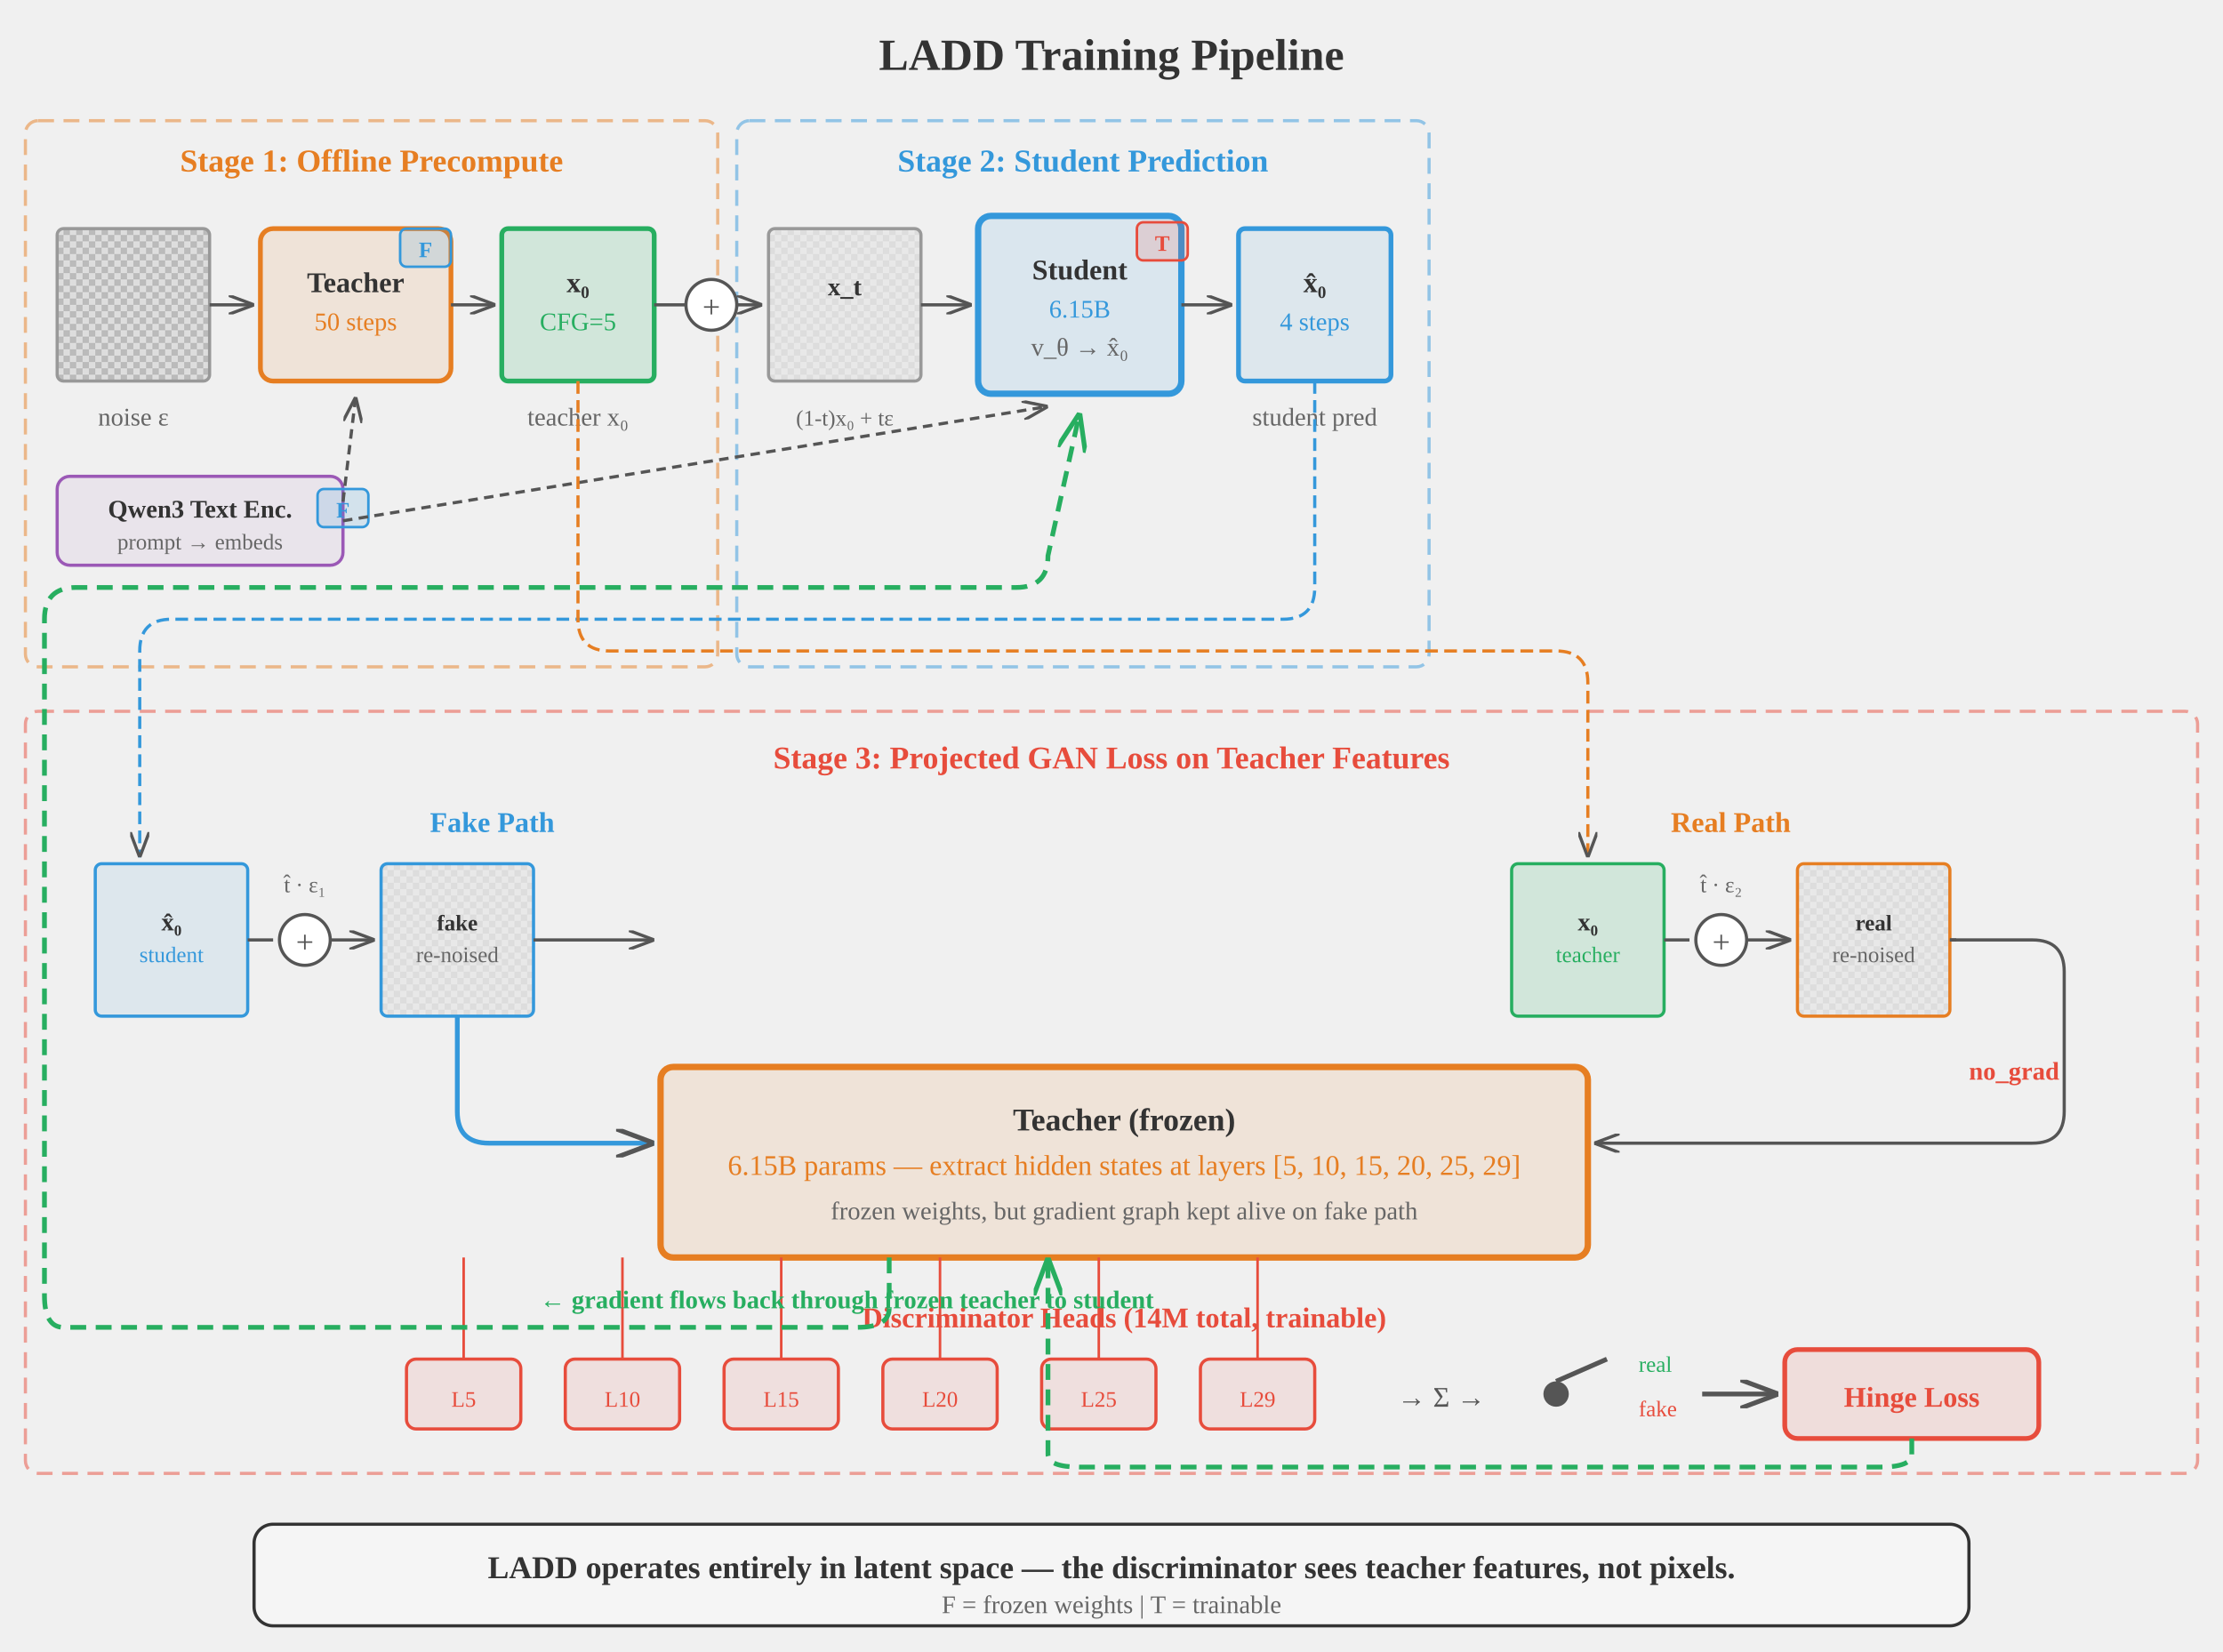
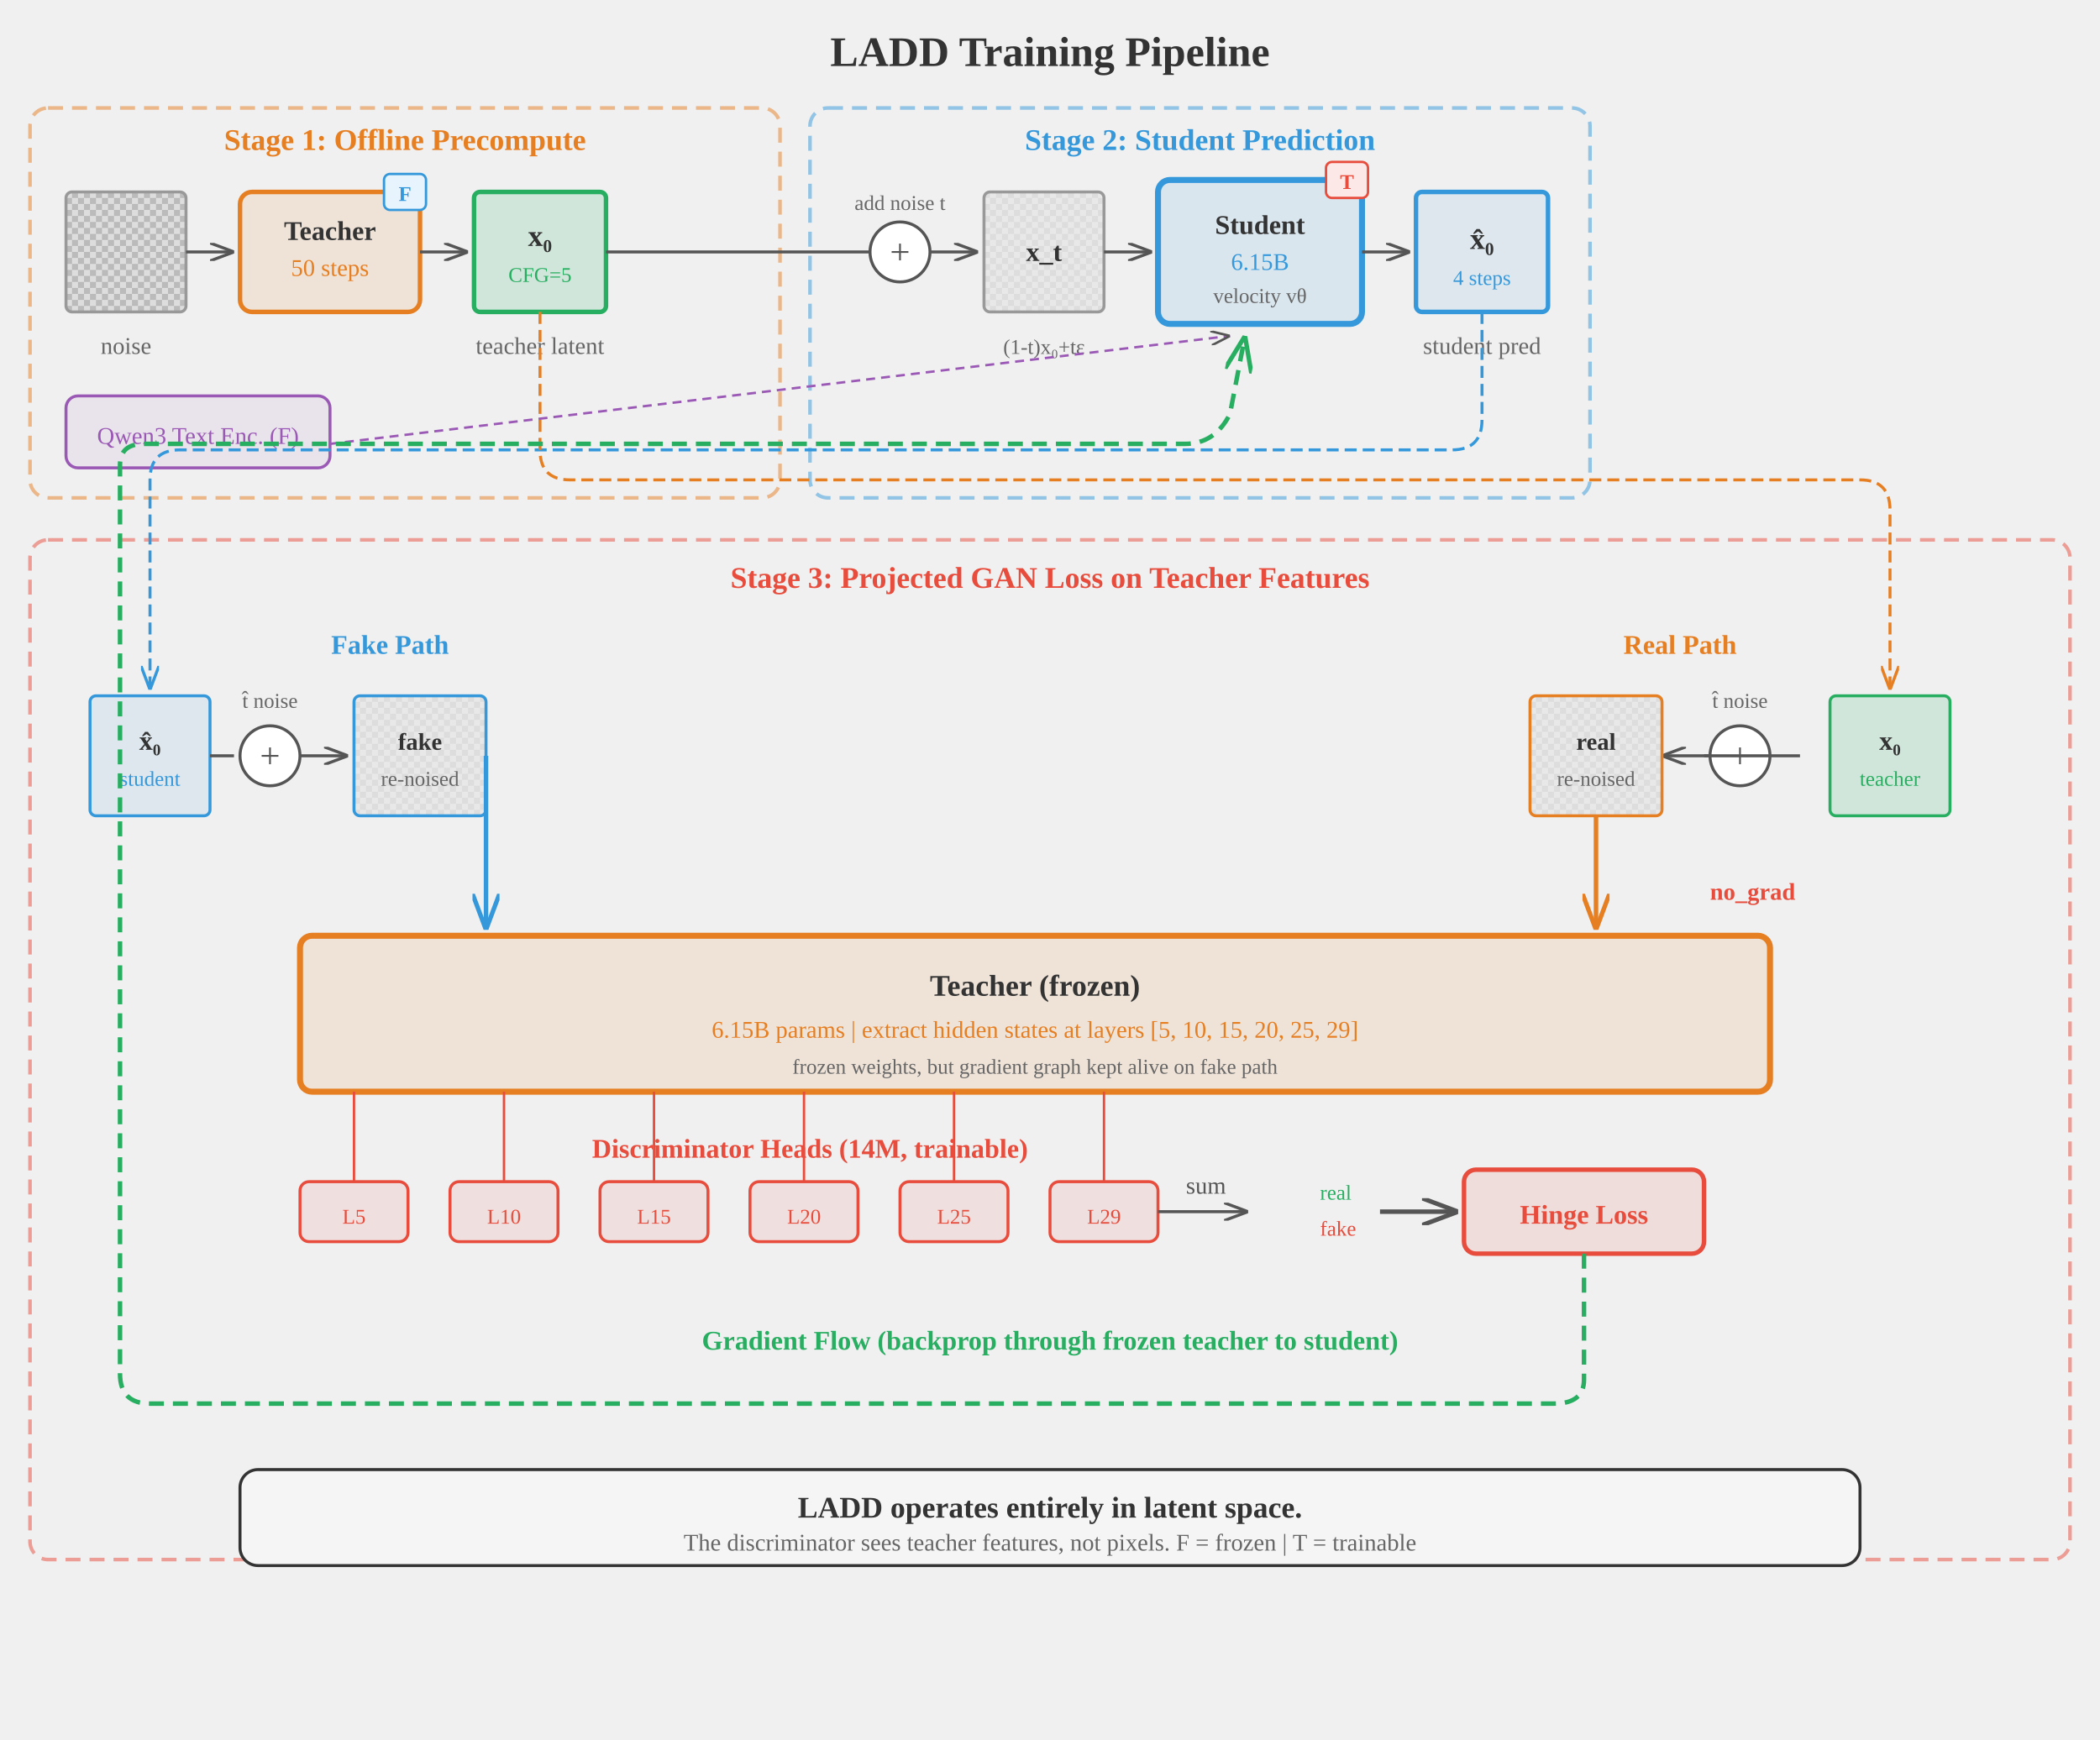
- <svg xmlns="http://www.w3.org/2000/svg" width="700" height="520">
+ <svg xmlns="http://www.w3.org/2000/svg" width="700" height="580">
  <defs>
    <marker id="arr" markerWidth="8" markerHeight="6" refX="8" refY="3" orient="auto">
      <path d="M0,0 L8,3 L0,6" fill="none" stroke="#555" stroke-width="1" />
+     </marker>
+     <marker id="arr-blue" markerWidth="8" markerHeight="6" refX="8" refY="3" orient="auto">
+       <path d="M0,0 L8,3 L0,6" fill="none" stroke="#3498db" stroke-width="1" />
+     </marker>
+     <marker id="arr-orange" markerWidth="8" markerHeight="6" refX="8" refY="3" orient="auto">
+       <path d="M0,0 L8,3 L0,6" fill="none" stroke="#e67e22" stroke-width="1" />
    </marker>
    <marker id="arr-grn" markerWidth="8" markerHeight="6" refX="8" refY="3" orient="auto">
      <path d="M0,0 L8,3 L0,6" fill="none" stroke="#27ae60" stroke-width="1" />
    </marker>
    <pattern id="noise" width="4" height="4" patternUnits="userSpaceOnUse">
      <rect width="4" height="4" fill="#ddd" />
      <rect x="0" y="0" width="2" height="2" fill="#bbb" />
      <rect x="2" y="2" width="2" height="2" fill="#bbb" />
    </pattern>
    <pattern id="noise-light" width="4" height="4" patternUnits="userSpaceOnUse">
      <rect width="4" height="4" fill="#e8e8e8" />
      <rect x="0" y="0" width="2" height="2" fill="#ddd" />
      <rect x="2" y="2" width="2" height="2" fill="#ddd" />
    </pattern>
  </defs>
  <text x="350" y="22" font-size="14" fill="#333" font-weight="bold" text-anchor="middle">LADD Training Pipeline</text>
-   <rect x="8" y="38" width="218" height="172" rx="4" fill="none" stroke="#e67e22" stroke-width="1" stroke-dasharray="5,3" opacity="0.5" />
-   <text x="117" y="54" font-size="10" fill="#e67e22" font-weight="bold" text-anchor="middle">Stage 1: Offline Precompute</text>
-   <rect x="18" y="72" width="48" height="48" rx="2" fill="url(#noise)" stroke="#999" stroke-width="1" />
-   <text x="42" y="134" font-size="8" fill="#666" text-anchor="middle">noise ε</text>
-   <line x1="66" y1="96" x2="80" y2="96" stroke="#555" stroke-width="1" marker-end="url(#arr)" />
-   <rect x="82" y="72" width="60" height="48" rx="4" fill="rgba(230,126,34,0.12)" stroke="#e67e22" stroke-width="1.5" />
-   <text x="112" y="92" font-size="9" fill="#333" font-weight="bold" text-anchor="middle">Teacher</text>
-   <text x="112" y="104" font-size="8" fill="#e67e22" text-anchor="middle">50 steps</text>
-   <rect x="126" y="72" width="16" height="12" rx="2" fill="rgba(52,152,219,0.15)" stroke="#3498db" stroke-width="0.8" />
-   <text x="134" y="81" font-size="7" fill="#3498db" text-anchor="middle" font-weight="bold">F</text>
-   <line x1="142" y1="96" x2="156" y2="96" stroke="#555" stroke-width="1" marker-end="url(#arr)" />
-   <rect x="158" y="72" width="48" height="48" rx="2" fill="rgba(39,174,96,0.15)" stroke="#27ae60" stroke-width="1.5" />
-   <text x="182" y="92" font-size="9" fill="#333" font-weight="bold" text-anchor="middle">x₀</text>
-   <text x="182" y="104" font-size="8" fill="#27ae60" text-anchor="middle">CFG=5</text>
-   <text x="182" y="134" font-size="8" fill="#666" text-anchor="middle">teacher x₀</text>
-   <rect x="18" y="150" width="90" height="28" rx="4" fill="rgba(155,89,182,0.08)" stroke="#9b59b6" stroke-width="1" />
-   <text x="63" y="163" font-size="8" fill="#333" font-weight="bold" text-anchor="middle">Qwen3 Text Enc.</text>
-   <text x="63" y="173" font-size="7" fill="#666" text-anchor="middle">prompt → embeds</text>
-   <rect x="100" y="154" width="16" height="12" rx="2" fill="rgba(52,152,219,0.15)" stroke="#3498db" stroke-width="0.8" />
-   <text x="108" y="163" font-size="7" fill="#3498db" text-anchor="middle" font-weight="bold">F</text>
-   <line x1="108" y1="158" x2="112" y2="125" stroke="#555" stroke-width="1" stroke-dasharray="3,2" marker-end="url(#arr)" />
-   <rect x="232" y="38" width="218" height="172" rx="4" fill="none" stroke="#3498db" stroke-width="1" stroke-dasharray="5,3" opacity="0.5" />
-   <text x="341" y="54" font-size="10" fill="#3498db" font-weight="bold" text-anchor="middle">Stage 2: Student Prediction</text>
-   <rect x="242" y="72" width="48" height="48" rx="2" fill="url(#noise-light)" stroke="#999" stroke-width="1" />
-   <text x="266" y="93" font-size="8" fill="#333" font-weight="bold" text-anchor="middle">x_t</text>
-   <text x="266" y="134" font-size="7" fill="#666" text-anchor="middle">(1-t)x₀ + tε</text>
-   <line x1="206" y1="96" x2="240" y2="96" stroke="#555" stroke-width="1" marker-end="url(#arr)" />
-   <circle cx="224" cy="96" r="8" fill="white" stroke="#555" stroke-width="1" />
-   <text x="224" y="100" font-size="10" fill="#555" text-anchor="middle">+</text>
-   <line x1="290" y1="96" x2="306" y2="96" stroke="#555" stroke-width="1" marker-end="url(#arr)" />
-   <rect x="308" y="68" width="64" height="56" rx="4" fill="rgba(52,152,219,0.12)" stroke="#3498db" stroke-width="2" />
-   <text x="340" y="88" font-size="9" fill="#333" font-weight="bold" text-anchor="middle">Student</text>
-   <text x="340" y="100" font-size="8" fill="#3498db" text-anchor="middle">6.15B</text>
-   <text x="340" y="112" font-size="8" fill="#666" text-anchor="middle">v_θ → x̂₀</text>
-   <rect x="358" y="70" width="16" height="12" rx="2" fill="rgba(231,76,60,0.15)" stroke="#e74c3c" stroke-width="0.8" />
-   <text x="366" y="79" font-size="7" fill="#e74c3c" text-anchor="middle" font-weight="bold">T</text>
-   <line x1="372" y1="96" x2="388" y2="96" stroke="#555" stroke-width="1" marker-end="url(#arr)" />
-   <rect x="390" y="72" width="48" height="48" rx="2" fill="rgba(52,152,219,0.1)" stroke="#3498db" stroke-width="1.5" />
-   <text x="414" y="92" font-size="9" fill="#333" font-weight="bold" text-anchor="middle">x̂₀</text>
-   <text x="414" y="104" font-size="8" fill="#3498db" text-anchor="middle">4 steps</text>
-   <text x="414" y="134" font-size="8" fill="#666" text-anchor="middle">student pred</text>
-   <line x1="108" y1="164" x2="330" y2="128" stroke="#555" stroke-width="1" stroke-dasharray="3,2" marker-end="url(#arr)" />
-   <rect x="8" y="224" width="684" height="240" rx="4" fill="none" stroke="#e74c3c" stroke-width="1" stroke-dasharray="5,3" opacity="0.5" />
-   <text x="350" y="242" font-size="10" fill="#e74c3c" font-weight="bold" text-anchor="middle">Stage 3: Projected GAN Loss on Teacher Features</text>
-   <text x="155" y="262" font-size="9" fill="#3498db" font-weight="bold" text-anchor="middle">Fake Path</text>
-   <rect x="30" y="272" width="48" height="48" rx="2" fill="rgba(52,152,219,0.1)" stroke="#3498db" stroke-width="1" />
-   <text x="54" y="293" font-size="8" fill="#333" font-weight="bold" text-anchor="middle">x̂₀</text>
-   <text x="54" y="303" font-size="7" fill="#3498db" text-anchor="middle">student</text>
-   <circle cx="96" cy="296" r="8" fill="white" stroke="#555" stroke-width="1" />
-   <text x="96" y="300" font-size="10" fill="#555" text-anchor="middle">+</text>
-   <text x="96" y="281" font-size="7" fill="#666" text-anchor="middle">t̂ · ε₁</text>
-   <line x1="78" y1="296" x2="86" y2="296" stroke="#555" stroke-width="1" />
-   <line x1="104" y1="296" x2="118" y2="296" stroke="#555" stroke-width="1" marker-end="url(#arr)" />
-   <rect x="120" y="272" width="48" height="48" rx="2" fill="url(#noise-light)" stroke="#3498db" stroke-width="1" />
-   <text x="144" y="293" font-size="7" fill="#333" font-weight="bold" text-anchor="middle">fake</text>
-   <text x="144" y="303" font-size="7" fill="#666" text-anchor="middle">re-noised</text>
-   <line x1="168" y1="296" x2="206" y2="296" stroke="#555" stroke-width="1" marker-end="url(#arr)" />
-   <path d="M414,120 L414,185 Q414,195 404,195 L54,195 Q44,195 44,205 L44,270" stroke="#3498db" stroke-width="1" fill="none" stroke-dasharray="4,2" marker-end="url(#arr)" />
-   <text x="545" y="262" font-size="9" fill="#e67e22" font-weight="bold" text-anchor="middle">Real Path</text>
-   <rect x="476" y="272" width="48" height="48" rx="2" fill="rgba(39,174,96,0.15)" stroke="#27ae60" stroke-width="1" />
-   <text x="500" y="293" font-size="8" fill="#333" font-weight="bold" text-anchor="middle">x₀</text>
-   <text x="500" y="303" font-size="7" fill="#27ae60" text-anchor="middle">teacher</text>
-   <circle cx="542" cy="296" r="8" fill="white" stroke="#555" stroke-width="1" />
-   <text x="542" y="300" font-size="10" fill="#555" text-anchor="middle">+</text>
-   <text x="542" y="281" font-size="7" fill="#666" text-anchor="middle">t̂ · ε₂</text>
-   <line x1="524" y1="296" x2="532" y2="296" stroke="#555" stroke-width="1" />
-   <line x1="550" y1="296" x2="564" y2="296" stroke="#555" stroke-width="1" marker-end="url(#arr)" />
-   <rect x="566" y="272" width="48" height="48" rx="2" fill="url(#noise-light)" stroke="#e67e22" stroke-width="1" />
-   <text x="590" y="293" font-size="7" fill="#333" font-weight="bold" text-anchor="middle">real</text>
-   <text x="590" y="303" font-size="7" fill="#666" text-anchor="middle">re-noised</text>
-   <line x1="614" y1="296" x2="616" y2="296" stroke="#555" stroke-width="1" />
-   <path d="M614,296 L640,296 Q650,296 650,306 L650,350 Q650,360 640,360 L502,360" stroke="#555" stroke-width="1" fill="none" marker-end="url(#arr)" />
-   <path d="M182,120 L182,195 Q182,205 192,205 L490,205 Q500,205 500,215 L500,270" stroke="#e67e22" stroke-width="1" fill="none" stroke-dasharray="4,2" marker-end="url(#arr)" />
-   <rect x="208" y="336" width="292" height="60" rx="4" fill="rgba(230,126,34,0.12)" stroke="#e67e22" stroke-width="2" />
-   <text x="354" y="356" font-size="10" fill="#333" font-weight="bold" text-anchor="middle">Teacher (frozen)</text>
-   <text x="354" y="370" font-size="9" fill="#e67e22" text-anchor="middle">6.15B params — extract hidden states at layers [5, 10, 15, 20, 25, 29]</text>
-   <text x="354" y="384" font-size="8" fill="#666" text-anchor="middle">frozen weights, but gradient graph kept alive on fake path</text>
-   <path d="M144,320 L144,350 Q144,360 154,360 L206,360" stroke="#3498db" stroke-width="1.5" fill="none" marker-end="url(#arr)" />
-   <text x="620" y="340" font-size="8" fill="#e74c3c" font-weight="bold">no_grad</text>
-   <text x="354" y="418" font-size="9" fill="#e74c3c" font-weight="bold" text-anchor="middle">Discriminator Heads (14M total, trainable)</text>
-   <rect x="128" y="428" width="36" height="22" rx="3" fill="rgba(231,76,60,0.1)" stroke="#e74c3c" stroke-width="1" />
-   <text x="146" y="443" font-size="7" fill="#e74c3c" text-anchor="middle">L5</text>
-   <rect x="178" y="428" width="36" height="22" rx="3" fill="rgba(231,76,60,0.1)" stroke="#e74c3c" stroke-width="1" />
-   <text x="196" y="443" font-size="7" fill="#e74c3c" text-anchor="middle">L10</text>
-   <rect x="228" y="428" width="36" height="22" rx="3" fill="rgba(231,76,60,0.1)" stroke="#e74c3c" stroke-width="1" />
-   <text x="246" y="443" font-size="7" fill="#e74c3c" text-anchor="middle">L15</text>
-   <rect x="278" y="428" width="36" height="22" rx="3" fill="rgba(231,76,60,0.1)" stroke="#e74c3c" stroke-width="1" />
-   <text x="296" y="443" font-size="7" fill="#e74c3c" text-anchor="middle">L20</text>
-   <rect x="328" y="428" width="36" height="22" rx="3" fill="rgba(231,76,60,0.1)" stroke="#e74c3c" stroke-width="1" />
-   <text x="346" y="443" font-size="7" fill="#e74c3c" text-anchor="middle">L25</text>
-   <rect x="378" y="428" width="36" height="22" rx="3" fill="rgba(231,76,60,0.1)" stroke="#e74c3c" stroke-width="1" />
-   <text x="396" y="443" font-size="7" fill="#e74c3c" text-anchor="middle">L29</text>
-   <line x1="146" y1="396" x2="146" y2="428" stroke="#e74c3c" stroke-width="0.8" />
-   <line x1="196" y1="396" x2="196" y2="428" stroke="#e74c3c" stroke-width="0.8" />
-   <line x1="246" y1="396" x2="246" y2="428" stroke="#e74c3c" stroke-width="0.8" />
-   <line x1="296" y1="396" x2="296" y2="428" stroke="#e74c3c" stroke-width="0.8" />
-   <line x1="346" y1="396" x2="346" y2="428" stroke="#e74c3c" stroke-width="0.8" />
-   <line x1="396" y1="396" x2="396" y2="428" stroke="#e74c3c" stroke-width="0.8" />
-   <text x="440" y="443" font-size="9" fill="#555">→ Σ →</text>
-   <circle cx="490" cy="439" r="4" fill="#555" />
-   <line x1="490" y1="435" x2="506" y2="428" stroke="#555" stroke-width="1.5" />
-   <text x="516" y="432" font-size="7" fill="#27ae60">real</text>
-   <text x="516" y="446" font-size="7" fill="#e74c3c">fake</text>
-   <line x1="536" y1="439" x2="560" y2="439" stroke="#555" stroke-width="1.5" marker-end="url(#arr)" />
-   <rect x="562" y="425" width="80" height="28" rx="4" fill="rgba(231,76,60,0.12)" stroke="#e74c3c" stroke-width="1.5" />
-   <text x="602" y="443" font-size="9" fill="#e74c3c" font-weight="bold" text-anchor="middle">Hinge Loss</text>
-   <path d="M602,453 L602,458 Q602,462 592,462 L340,462 Q330,462 330,458 L330,396" stroke="#27ae60" stroke-width="1.5" fill="none" stroke-dasharray="5,3" marker-end="url(#arr-grn)" />
-   <path d="M280,396 L280,412 Q280,418 270,418 L20,418 Q14,418 14,408 L14,195 Q14,185 24,185 L320,185 Q330,185 330,175 L340,130" stroke="#27ae60" stroke-width="1.5" fill="none" stroke-dasharray="5,3" marker-end="url(#arr-grn)" />
-   <text x="170" y="412" font-size="8" fill="#27ae60" font-weight="bold">← gradient flows back through frozen teacher to student</text>
-   <rect x="80" y="480" width="540" height="32" rx="6" fill="#f5f5f5" stroke="#333" stroke-width="1" />
-   <text x="350" y="497" font-size="10" fill="#333" font-weight="bold" text-anchor="middle">LADD operates entirely in latent space — the discriminator sees teacher features, not pixels.</text>
-   <text x="350" y="508" font-size="8" fill="#666" text-anchor="middle">F = frozen weights | T = trainable</text>
+   <rect x="10" y="36" width="250" height="130" rx="6" fill="none" stroke="#e67e22" stroke-width="1.2" stroke-dasharray="5,3" opacity="0.5" />
+   <text x="135" y="50" font-size="10" fill="#e67e22" font-weight="bold" text-anchor="middle">Stage 1: Offline Precompute</text>
+   <rect x="22" y="64" width="40" height="40" rx="2" fill="url(#noise)" stroke="#999" stroke-width="1" />
+   <text x="42" y="118" font-size="8" fill="#666" text-anchor="middle">noise</text>
+   <line x1="62" y1="84" x2="78" y2="84" stroke="#555" stroke-width="1" marker-end="url(#arr)" />
+   <rect x="80" y="64" width="60" height="40" rx="4" fill="rgba(230,126,34,0.12)" stroke="#e67e22" stroke-width="1.5" />
+   <text x="110" y="80" font-size="9" fill="#333" font-weight="bold" text-anchor="middle">Teacher</text>
+   <text x="110" y="92" font-size="8" fill="#e67e22" text-anchor="middle">50 steps</text>
+   <rect x="128" y="58" width="14" height="12" rx="2" fill="#e8f4fd" stroke="#3498db" stroke-width="0.8" />
+   <text x="135" y="67" font-size="7" fill="#3498db" text-anchor="middle" font-weight="bold">F</text>
+   <line x1="140" y1="84" x2="156" y2="84" stroke="#555" stroke-width="1" marker-end="url(#arr)" />
+   <rect x="158" y="64" width="44" height="40" rx="2" fill="rgba(39,174,96,0.15)" stroke="#27ae60" stroke-width="1.5" />
+   <text x="180" y="82" font-size="10" fill="#333" font-weight="bold" text-anchor="middle">x₀</text>
+   <text x="180" y="94" font-size="7" fill="#27ae60" text-anchor="middle">CFG=5</text>
+   <text x="180" y="118" font-size="8" fill="#666" text-anchor="middle">teacher latent</text>
+   <rect x="22" y="132" width="88" height="24" rx="4" fill="rgba(155,89,182,0.08)" stroke="#9b59b6" stroke-width="1" />
+   <text x="66" y="148" font-size="8" fill="#9b59b6" text-anchor="middle">Qwen3 Text Enc. (F)</text>
+   <rect x="270" y="36" width="260" height="130" rx="6" fill="none" stroke="#3498db" stroke-width="1.2" stroke-dasharray="5,3" opacity="0.5" />
+   <text x="400" y="50" font-size="10" fill="#3498db" font-weight="bold" text-anchor="middle">Stage 2: Student Prediction</text>
+   <line x1="202" y1="84" x2="290" y2="84" stroke="#555" stroke-width="1" />
+   <circle cx="300" cy="84" r="10" fill="white" stroke="#555" stroke-width="1" />
+   <text x="300" y="88" font-size="12" fill="#555" text-anchor="middle">+</text>
+   <text x="300" y="70" font-size="7" fill="#666" text-anchor="middle">add noise t</text>
+   <line x1="310" y1="84" x2="326" y2="84" stroke="#555" stroke-width="1" marker-end="url(#arr)" />
+   <rect x="328" y="64" width="40" height="40" rx="2" fill="url(#noise-light)" stroke="#999" stroke-width="1" />
+   <text x="348" y="87" font-size="9" fill="#333" font-weight="bold" text-anchor="middle">x_t</text>
+   <text x="348" y="118" font-size="7" fill="#666" text-anchor="middle">(1-t)x₀+tε</text>
+   <line x1="368" y1="84" x2="384" y2="84" stroke="#555" stroke-width="1" marker-end="url(#arr)" />
+   <rect x="386" y="60" width="68" height="48" rx="4" fill="rgba(52,152,219,0.12)" stroke="#3498db" stroke-width="2" />
+   <text x="420" y="78" font-size="9" fill="#333" font-weight="bold" text-anchor="middle">Student</text>
+   <text x="420" y="90" font-size="8" fill="#3498db" text-anchor="middle">6.15B</text>
+   <text x="420" y="101" font-size="7" fill="#666" text-anchor="middle">velocity vθ</text>
+   <rect x="442" y="54" width="14" height="12" rx="2" fill="#fde8e8" stroke="#e74c3c" stroke-width="0.8" />
+   <text x="449" y="63" font-size="7" fill="#e74c3c" text-anchor="middle" font-weight="bold">T</text>
+   <line x1="454" y1="84" x2="470" y2="84" stroke="#555" stroke-width="1" marker-end="url(#arr)" />
+   <rect x="472" y="64" width="44" height="40" rx="2" fill="rgba(52,152,219,0.1)" stroke="#3498db" stroke-width="1.5" />
+   <text x="494" y="83" font-size="10" fill="#333" font-weight="bold" text-anchor="middle">x̂₀</text>
+   <text x="494" y="95" font-size="7" fill="#3498db" text-anchor="middle">4 steps</text>
+   <text x="494" y="118" font-size="8" fill="#666" text-anchor="middle">student pred</text>
+   <line x1="110" y1="148" x2="410" y2="112" stroke="#9b59b6" stroke-width="0.8" stroke-dasharray="3,2" marker-end="url(#arr)" />
+   <rect x="10" y="180" width="680" height="340" rx="6" fill="none" stroke="#e74c3c" stroke-width="1.2" stroke-dasharray="5,3" opacity="0.5" />
+   <text x="350" y="196" font-size="10" fill="#e74c3c" font-weight="bold" text-anchor="middle">Stage 3: Projected GAN Loss on Teacher Features</text>
+   <text x="130" y="218" font-size="9" fill="#3498db" font-weight="bold" text-anchor="middle">Fake Path</text>
+   <path d="M494,104 L494,140 Q494,150 484,150 L60,150 Q50,150 50,160 L50,230" stroke="#3498db" stroke-width="1" fill="none" stroke-dasharray="4,2" marker-end="url(#arr-blue)" />
+   <rect x="30" y="232" width="40" height="40" rx="2" fill="rgba(52,152,219,0.1)" stroke="#3498db" stroke-width="1" />
+   <text x="50" y="250" font-size="9" fill="#333" font-weight="bold" text-anchor="middle">x̂₀</text>
+   <text x="50" y="262" font-size="7" fill="#3498db" text-anchor="middle">student</text>
+   <circle cx="90" cy="252" r="10" fill="white" stroke="#555" stroke-width="1" />
+   <text x="90" y="256" font-size="12" fill="#555" text-anchor="middle">+</text>
+   <text x="90" y="236" font-size="7" fill="#666" text-anchor="middle">t̂ noise</text>
+   <line x1="70" y1="252" x2="78" y2="252" stroke="#555" stroke-width="1" />
+   <line x1="100" y1="252" x2="116" y2="252" stroke="#555" stroke-width="1" marker-end="url(#arr)" />
+   <rect x="118" y="232" width="44" height="40" rx="2" fill="url(#noise-light)" stroke="#3498db" stroke-width="1" />
+   <text x="140" y="250" font-size="8" fill="#333" font-weight="bold" text-anchor="middle">fake</text>
+   <text x="140" y="262" font-size="7" fill="#666" text-anchor="middle">re-noised</text>
+   <line x1="162" y1="252" x2="162" y2="310" stroke="#3498db" stroke-width="1.5" marker-end="url(#arr-blue)" />
+   <text x="560" y="218" font-size="9" fill="#e67e22" font-weight="bold" text-anchor="middle">Real Path</text>
+   <path d="M180,104 L180,150 Q180,160 190,160 L620,160 Q630,160 630,170 L630,230" stroke="#e67e22" stroke-width="1" fill="none" stroke-dasharray="4,2" marker-end="url(#arr-orange)" />
+   <rect x="610" y="232" width="40" height="40" rx="2" fill="rgba(39,174,96,0.15)" stroke="#27ae60" stroke-width="1" />
+   <text x="630" y="250" font-size="9" fill="#333" font-weight="bold" text-anchor="middle">x₀</text>
+   <text x="630" y="262" font-size="7" fill="#27ae60" text-anchor="middle">teacher</text>
+   <circle cx="580" cy="252" r="10" fill="white" stroke="#555" stroke-width="1" />
+   <text x="580" y="256" font-size="12" fill="#555" text-anchor="middle">+</text>
+   <text x="580" y="236" font-size="7" fill="#666" text-anchor="middle">t̂ noise</text>
+   <line x1="600" y1="252" x2="568" y2="252" stroke="#555" stroke-width="1" />
+   <line x1="570" y1="252" x2="554" y2="252" stroke="#555" stroke-width="1" marker-end="url(#arr)" />
+   <rect x="510" y="232" width="44" height="40" rx="2" fill="url(#noise-light)" stroke="#e67e22" stroke-width="1" />
+   <text x="532" y="250" font-size="8" fill="#333" font-weight="bold" text-anchor="middle">real</text>
+   <text x="532" y="262" font-size="7" fill="#666" text-anchor="middle">re-noised</text>
+   <line x1="532" y1="272" x2="532" y2="310" stroke="#e67e22" stroke-width="1.5" marker-end="url(#arr-orange)" />
+   <text x="570" y="300" font-size="8" fill="#e74c3c" font-weight="bold">no_grad</text>
+   <rect x="100" y="312" width="490" height="52" rx="4" fill="rgba(230,126,34,0.12)" stroke="#e67e22" stroke-width="2" />
+   <text x="345" y="332" font-size="10" fill="#333" font-weight="bold" text-anchor="middle">Teacher (frozen)</text>
+   <text x="345" y="346" font-size="8" fill="#e67e22" text-anchor="middle">6.15B params  |  extract hidden states at layers [5, 10, 15, 20, 25, 29]</text>
+   <text x="345" y="358" font-size="7" fill="#666" text-anchor="middle">frozen weights, but gradient graph kept alive on fake path</text>
+   <text x="270" y="386" font-size="9" fill="#e74c3c" font-weight="bold" text-anchor="middle">Discriminator Heads (14M, trainable)</text>
+   <rect x="100" y="394" width="36" height="20" rx="3" fill="rgba(231,76,60,0.1)" stroke="#e74c3c" stroke-width="1" />
+   <text x="118" y="408" font-size="7" fill="#e74c3c" text-anchor="middle">L5</text>
+   <line x1="118" y1="364" x2="118" y2="394" stroke="#e74c3c" stroke-width="0.8" />
+   <rect x="150" y="394" width="36" height="20" rx="3" fill="rgba(231,76,60,0.1)" stroke="#e74c3c" stroke-width="1" />
+   <text x="168" y="408" font-size="7" fill="#e74c3c" text-anchor="middle">L10</text>
+   <line x1="168" y1="364" x2="168" y2="394" stroke="#e74c3c" stroke-width="0.8" />
+   <rect x="200" y="394" width="36" height="20" rx="3" fill="rgba(231,76,60,0.1)" stroke="#e74c3c" stroke-width="1" />
+   <text x="218" y="408" font-size="7" fill="#e74c3c" text-anchor="middle">L15</text>
+   <line x1="218" y1="364" x2="218" y2="394" stroke="#e74c3c" stroke-width="0.8" />
+   <rect x="250" y="394" width="36" height="20" rx="3" fill="rgba(231,76,60,0.1)" stroke="#e74c3c" stroke-width="1" />
+   <text x="268" y="408" font-size="7" fill="#e74c3c" text-anchor="middle">L20</text>
+   <line x1="268" y1="364" x2="268" y2="394" stroke="#e74c3c" stroke-width="0.8" />
+   <rect x="300" y="394" width="36" height="20" rx="3" fill="rgba(231,76,60,0.1)" stroke="#e74c3c" stroke-width="1" />
+   <text x="318" y="408" font-size="7" fill="#e74c3c" text-anchor="middle">L25</text>
+   <line x1="318" y1="364" x2="318" y2="394" stroke="#e74c3c" stroke-width="0.8" />
+   <rect x="350" y="394" width="36" height="20" rx="3" fill="rgba(231,76,60,0.1)" stroke="#e74c3c" stroke-width="1" />
+   <text x="368" y="408" font-size="7" fill="#e74c3c" text-anchor="middle">L29</text>
+   <line x1="368" y1="364" x2="368" y2="394" stroke="#e74c3c" stroke-width="0.8" />
+   <line x1="386" y1="404" x2="416" y2="404" stroke="#555" stroke-width="1" marker-end="url(#arr)" />
+   <text x="402" y="398" font-size="8" fill="#555" text-anchor="middle">sum</text>
+   <text x="440" y="400" font-size="7" fill="#27ae60">real</text>
+   <text x="440" y="412" font-size="7" fill="#e74c3c">fake</text>
+   <line x1="460" y1="404" x2="486" y2="404" stroke="#555" stroke-width="1.5" marker-end="url(#arr)" />
+   <rect x="488" y="390" width="80" height="28" rx="4" fill="rgba(231,76,60,0.12)" stroke="#e74c3c" stroke-width="1.5" />
+   <text x="528" y="408" font-size="9" fill="#e74c3c" font-weight="bold" text-anchor="middle">Hinge Loss</text>
+   <text x="350" y="450" font-size="9" fill="#27ae60" font-weight="bold" text-anchor="middle">Gradient Flow (backprop through frozen teacher to student)</text>
+   <path d="M528,418 L528,460 Q528,468 518,468 L50,468 Q40,468 40,458 L40,155 Q40,148 48,148 L395,148 Q405,148 410,138 L415,112" stroke="#27ae60" stroke-width="1.5" fill="none" stroke-dasharray="5,3" marker-end="url(#arr-grn)" />
+   <rect x="80" y="490" width="540" height="32" rx="6" fill="#f5f5f5" stroke="#333" stroke-width="1" />
+   <text x="350" y="506" font-size="10" fill="#333" font-weight="bold" text-anchor="middle">LADD operates entirely in latent space.</text>
+   <text x="350" y="517" font-size="8" fill="#666" text-anchor="middle">The discriminator sees teacher features, not pixels. F = frozen | T = trainable</text>
</svg>
